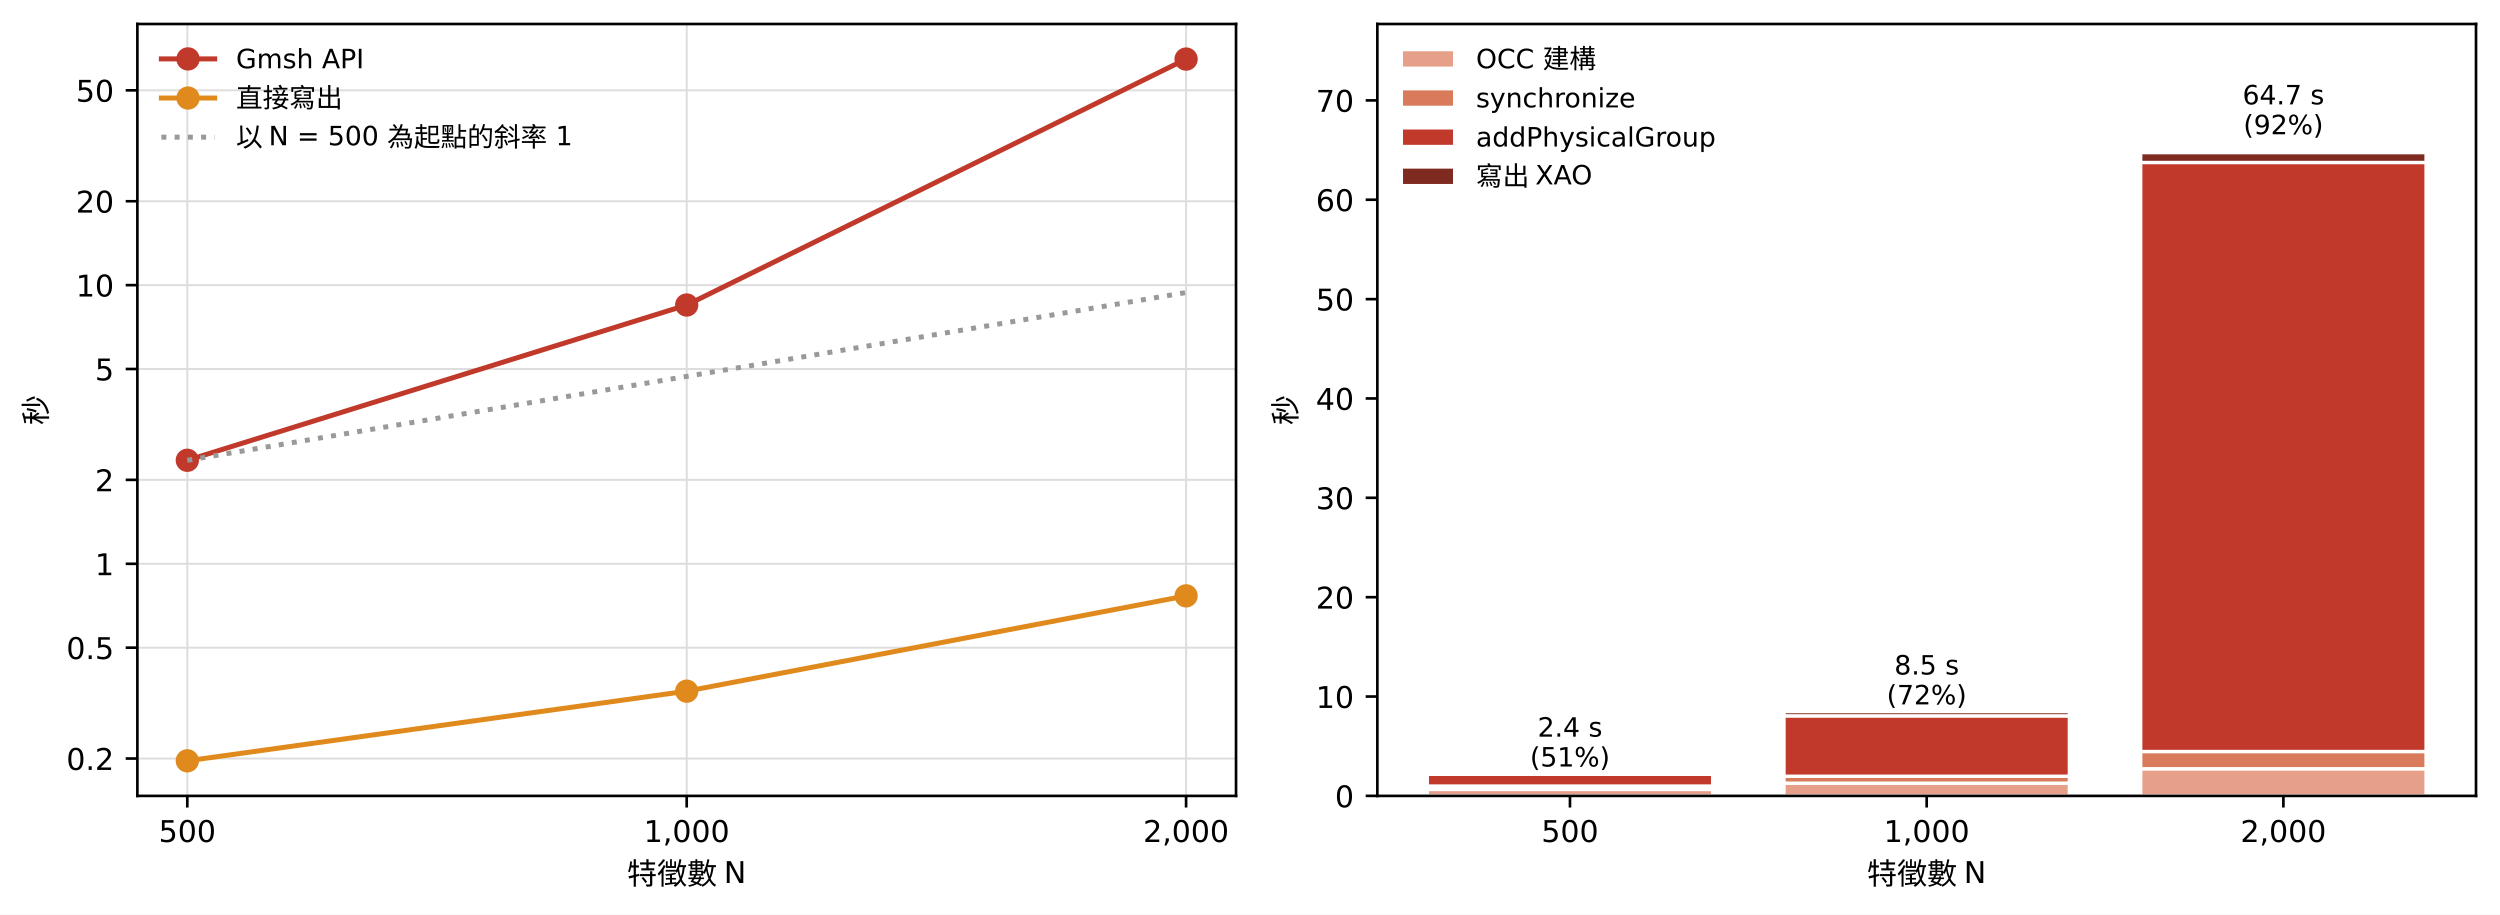
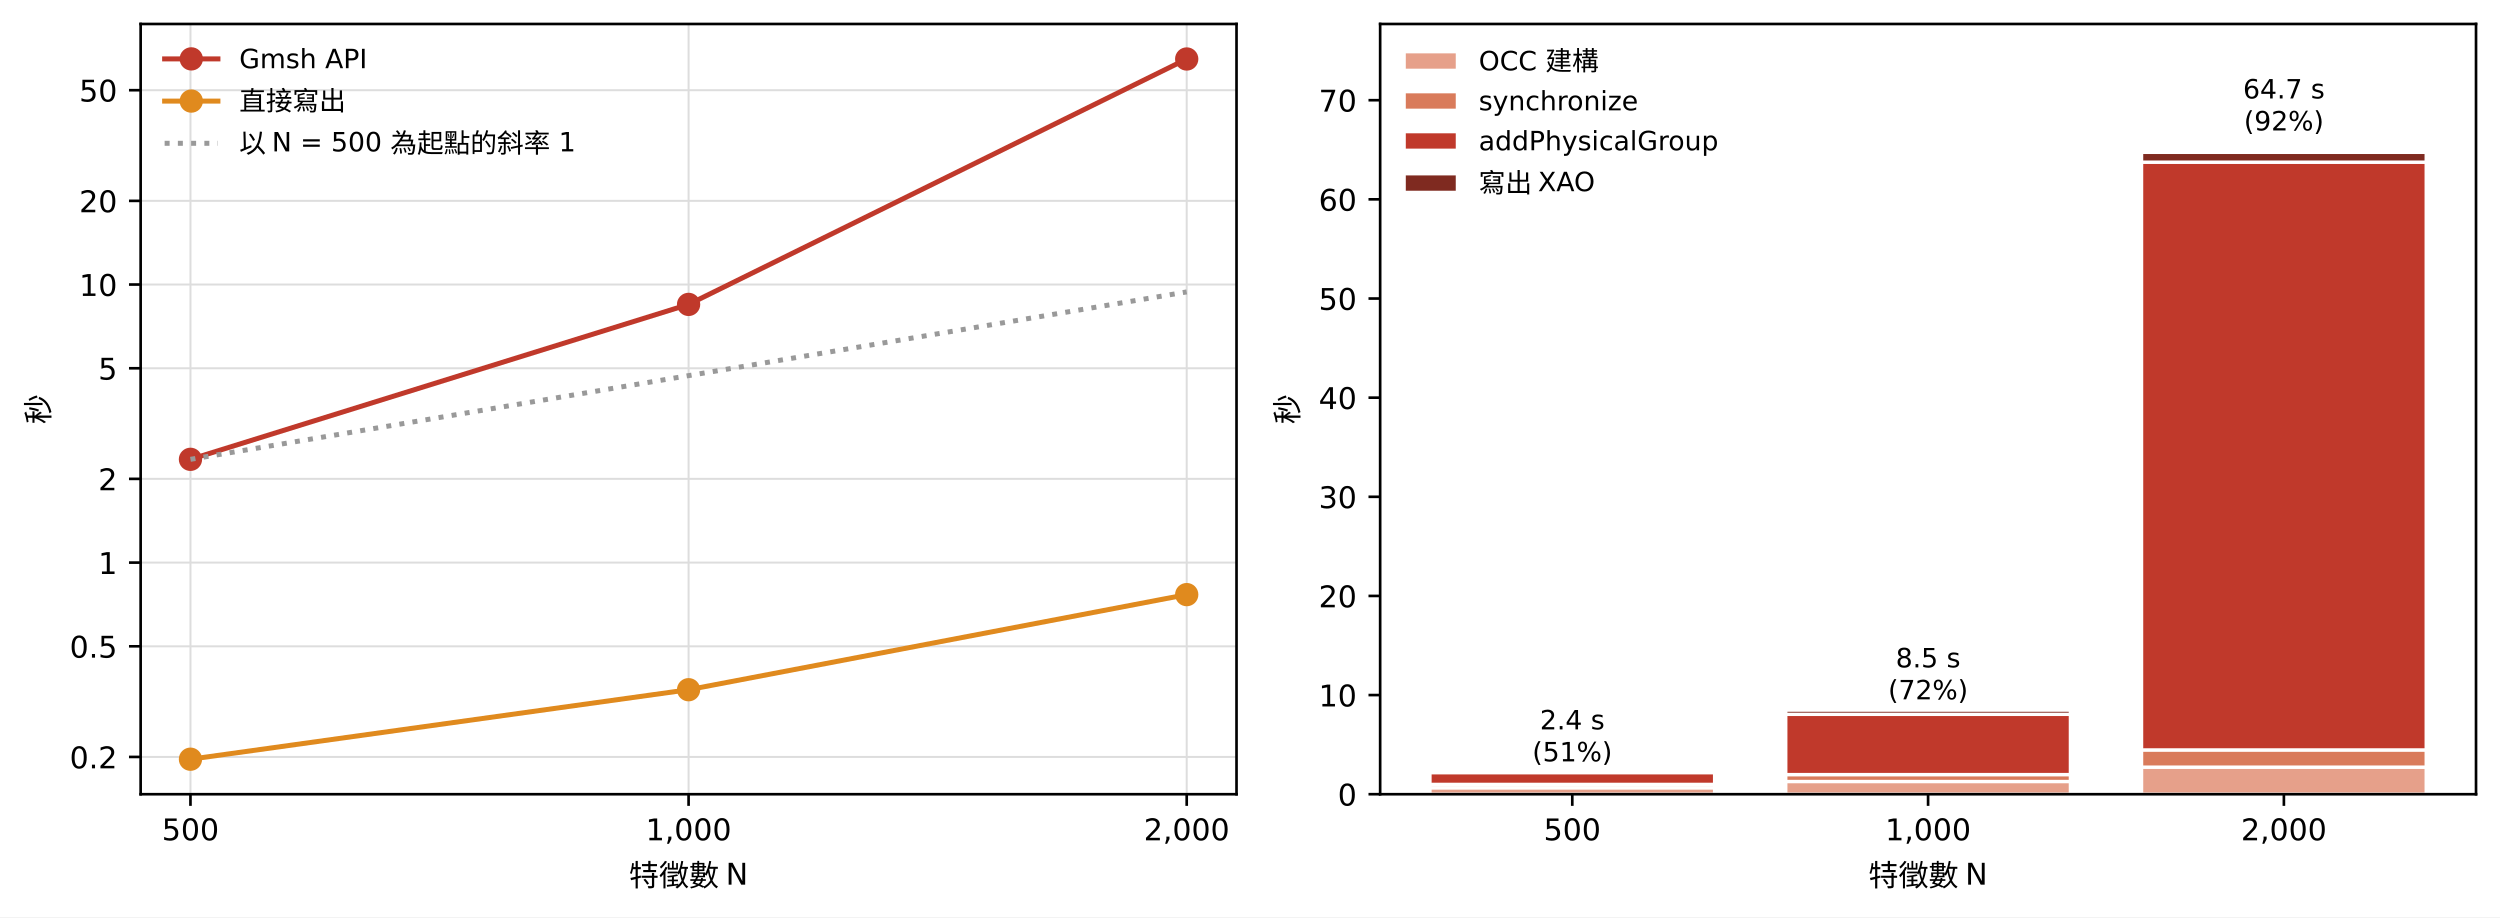
- <svg xmlns="http://www.w3.org/2000/svg" xmlns:xlink="http://www.w3.org/1999/xlink" width="750.223pt" height="274.461pt" viewBox="0 0 750.223 274.461" version="1.1">
+ <svg xmlns="http://www.w3.org/2000/svg" xmlns:xlink="http://www.w3.org/1999/xlink" width="750.561pt" height="275.375pt" viewBox="0 0 750.561 275.375" version="1.1">
  <defs>
    <style type="text/css">*{stroke-linejoin: round; stroke-linecap: butt}</style>
  </defs>
  <g id="figure_1">
    <g id="patch_1">
-       <path d="M 0 274.461  L 750.223 274.461  L 750.223 0  L 0 0  z " style="fill: #ffffff" />
+       <path d="M 0 275.375  L 750.561 275.375  L 750.561 0  L 0 0  z " style="fill: #ffffff" />
    </g>
    <g id="axes_1">
      <g id="patch_2">
-         <path d="M 41.223 238.84  L 370.918 238.84  L 370.918 7.2  L 41.223 7.2  z " style="fill: #ffffff" />
+         <path d="M 42.226 238.444  L 371.233 238.444  L 371.233 7.2  L 42.226 7.2  z " style="fill: #ffffff" />
      </g>
      <g id="matplotlib.axis_1">
        <g id="xtick_1">
          <g id="line2d_1">
-             <path d="M 56.209 238.84  L 56.209 7.2  " clip-path="url(#p4b0cf6cbeb)" style="fill: none; stroke: #dddddd; stroke-width: 0.6; stroke-linecap: square" />
+             <path d="M 57.181 238.444  L 57.181 7.2  " clip-path="url(#p2cd9509f58)" style="fill: none; stroke: #dddddd; stroke-width: 0.6; stroke-linecap: square" />
          </g>
          <g id="line2d_2">
            <defs>
-               <path id="mf4a1305e10" d="M 0 0  L 0 3.5  " style="stroke: #000000; stroke-width: 0.8" />
+               <path id="m0a93d36c31" d="M 0 0  L 0 3.5  " style="stroke: #000000; stroke-width: 0.8" />
            </defs>
            <g>
-               <use xlink:href="#mf4a1305e10" x="56.209" y="238.84" style="stroke: #000000; stroke-width: 0.8" />
+               <use xlink:href="#m0a93d36c31" x="57.181" y="238.444" style="stroke: #000000; stroke-width: 0.8" />
            </g>
          </g>
          <g id="text_1">
-             <text style="font-size: 9px; font-family: 'DejaVu Sans', 'Noto Sans CJK TC', 'PingFang TC', 'Microsoft JhengHei', 'Noto Sans CJK JP'; text-anchor: middle" x="56.209" y="252.679" transform="rotate(-0 56.20927 252.6786)">500</text>
+             <text style="font-size: 9px; font-family: 'DejaVu Sans', 'Noto Sans CJK TC', 'PingFang TC', 'Microsoft JhengHei', 'Noto Sans CJK JP'; text-anchor: middle" x="57.181" y="252.282" transform="rotate(-0 57.18134 252.282)">500</text>
          </g>
        </g>
        <g id="xtick_2">
          <g id="line2d_3">
-             <path d="M 206.071 238.84  L 206.071 7.2  " clip-path="url(#p4b0cf6cbeb)" style="fill: none; stroke: #dddddd; stroke-width: 0.6; stroke-linecap: square" />
+             <path d="M 206.73 238.444  L 206.73 7.2  " clip-path="url(#p2cd9509f58)" style="fill: none; stroke: #dddddd; stroke-width: 0.6; stroke-linecap: square" />
          </g>
          <g id="line2d_4">
            <g>
-               <use xlink:href="#mf4a1305e10" x="206.071" y="238.84" style="stroke: #000000; stroke-width: 0.8" />
+               <use xlink:href="#m0a93d36c31" x="206.73" y="238.444" style="stroke: #000000; stroke-width: 0.8" />
            </g>
          </g>
          <g id="text_2">
-             <text style="font-size: 9px; font-family: 'DejaVu Sans', 'Noto Sans CJK TC', 'PingFang TC', 'Microsoft JhengHei', 'Noto Sans CJK JP'; text-anchor: middle" x="206.071" y="252.679" transform="rotate(-0 206.0707 252.6786)">1,000</text>
+             <text style="font-size: 9px; font-family: 'DejaVu Sans', 'Noto Sans CJK TC', 'PingFang TC', 'Microsoft JhengHei', 'Noto Sans CJK JP'; text-anchor: middle" x="206.73" y="252.282" transform="rotate(-0 206.7299 252.282)">1,000</text>
          </g>
        </g>
        <g id="xtick_3">
          <g id="line2d_5">
-             <path d="M 355.932 238.84  L 355.932 7.2  " clip-path="url(#p4b0cf6cbeb)" style="fill: none; stroke: #dddddd; stroke-width: 0.6; stroke-linecap: square" />
+             <path d="M 356.278 238.444  L 356.278 7.2  " clip-path="url(#p2cd9509f58)" style="fill: none; stroke: #dddddd; stroke-width: 0.6; stroke-linecap: square" />
          </g>
          <g id="line2d_6">
            <g>
-               <use xlink:href="#mf4a1305e10" x="355.932" y="238.84" style="stroke: #000000; stroke-width: 0.8" />
+               <use xlink:href="#m0a93d36c31" x="356.278" y="238.444" style="stroke: #000000; stroke-width: 0.8" />
            </g>
          </g>
          <g id="text_3">
-             <text style="font-size: 9px; font-family: 'DejaVu Sans', 'Noto Sans CJK TC', 'PingFang TC', 'Microsoft JhengHei', 'Noto Sans CJK JP'; text-anchor: middle" x="355.932" y="252.679" transform="rotate(-0 355.9322 252.6786)">2,000</text>
+             <text style="font-size: 9px; font-family: 'DejaVu Sans', 'Noto Sans CJK TC', 'PingFang TC', 'Microsoft JhengHei', 'Noto Sans CJK JP'; text-anchor: middle" x="356.278" y="252.282" transform="rotate(-0 356.2785 252.282)">2,000</text>
          </g>
        </g>
        <g id="text_4">
-           <text style="font-size: 9px; font-family: 'DejaVu Sans', 'Noto Sans CJK TC', 'PingFang TC', 'Microsoft JhengHei', 'Noto Sans CJK JP'; text-anchor: middle" x="206.071" y="265.389" transform="rotate(-0 206.0707 265.3889)">特徵數 N</text>
+           <text style="font-size: 9px; font-family: 'DejaVu Sans', 'Noto Sans CJK TC', 'PingFang TC', 'Microsoft JhengHei', 'Noto Sans CJK JP'; text-anchor: middle" x="206.73" y="266.013" transform="rotate(-0 206.7299 266.0126)">特徵數 N</text>
        </g>
      </g>
      <g id="matplotlib.axis_2">
        <g id="ytick_1">
          <g id="line2d_7">
-             <path d="M 41.223 227.631  L 370.918 227.631  " clip-path="url(#p4b0cf6cbeb)" style="fill: none; stroke: #dddddd; stroke-width: 0.6; stroke-linecap: square" />
+             <path d="M 42.226 227.254  L 371.233 227.254  " clip-path="url(#p2cd9509f58)" style="fill: none; stroke: #dddddd; stroke-width: 0.6; stroke-linecap: square" />
          </g>
          <g id="line2d_8">
            <defs>
-               <path id="m5549ba7b9e" d="M 0 0  L -3.5 0  " style="stroke: #000000; stroke-width: 0.8" />
+               <path id="m4490c334d6" d="M 0 0  L -3.5 0  " style="stroke: #000000; stroke-width: 0.8" />
            </defs>
            <g>
-               <use xlink:href="#m5549ba7b9e" x="41.223" y="227.631" style="stroke: #000000; stroke-width: 0.8" />
+               <use xlink:href="#m4490c334d6" x="42.226" y="227.254" style="stroke: #000000; stroke-width: 0.8" />
            </g>
          </g>
          <g id="text_5">
-             <text style="font-size: 9px; font-family: 'DejaVu Sans', 'Noto Sans CJK TC', 'PingFang TC', 'Microsoft JhengHei', 'Noto Sans CJK JP'; text-anchor: end" x="34.223" y="231.05" transform="rotate(-0 34.22313 231.0503)">0.2</text>
+             <text style="font-size: 9px; font-family: 'DejaVu Sans', 'Noto Sans CJK TC', 'PingFang TC', 'Microsoft JhengHei', 'Noto Sans CJK JP'; text-anchor: end" x="35.226" y="230.673" transform="rotate(-0 35.22648 230.6732)">0.2</text>
          </g>
        </g>
        <g id="ytick_2">
          <g id="line2d_9">
-             <path d="M 41.223 194.355  L 370.918 194.355  " clip-path="url(#p4b0cf6cbeb)" style="fill: none; stroke: #dddddd; stroke-width: 0.6; stroke-linecap: square" />
+             <path d="M 42.226 194.035  L 371.233 194.035  " clip-path="url(#p2cd9509f58)" style="fill: none; stroke: #dddddd; stroke-width: 0.6; stroke-linecap: square" />
          </g>
          <g id="line2d_10">
            <g>
-               <use xlink:href="#m5549ba7b9e" x="41.223" y="194.355" style="stroke: #000000; stroke-width: 0.8" />
+               <use xlink:href="#m4490c334d6" x="42.226" y="194.035" style="stroke: #000000; stroke-width: 0.8" />
            </g>
          </g>
          <g id="text_6">
-             <text style="font-size: 9px; font-family: 'DejaVu Sans', 'Noto Sans CJK TC', 'PingFang TC', 'Microsoft JhengHei', 'Noto Sans CJK JP'; text-anchor: end" x="34.223" y="197.774" transform="rotate(-0 34.22313 197.774)">0.5</text>
+             <text style="font-size: 9px; font-family: 'DejaVu Sans', 'Noto Sans CJK TC', 'PingFang TC', 'Microsoft JhengHei', 'Noto Sans CJK JP'; text-anchor: end" x="35.226" y="197.454" transform="rotate(-0 35.22648 197.4539)">0.5</text>
          </g>
        </g>
        <g id="ytick_3">
          <g id="line2d_11">
-             <path d="M 41.223 169.182  L 370.918 169.182  " clip-path="url(#p4b0cf6cbeb)" style="fill: none; stroke: #dddddd; stroke-width: 0.6; stroke-linecap: square" />
+             <path d="M 42.226 168.905  L 371.233 168.905  " clip-path="url(#p2cd9509f58)" style="fill: none; stroke: #dddddd; stroke-width: 0.6; stroke-linecap: square" />
          </g>
          <g id="line2d_12">
            <g>
-               <use xlink:href="#m5549ba7b9e" x="41.223" y="169.182" style="stroke: #000000; stroke-width: 0.8" />
+               <use xlink:href="#m4490c334d6" x="42.226" y="168.905" style="stroke: #000000; stroke-width: 0.8" />
            </g>
          </g>
          <g id="text_7">
-             <text style="font-size: 9px; font-family: 'DejaVu Sans', 'Noto Sans CJK TC', 'PingFang TC', 'Microsoft JhengHei', 'Noto Sans CJK JP'; text-anchor: end" x="34.223" y="172.602" transform="rotate(-0 34.22313 172.6015)">1</text>
+             <text style="font-size: 9px; font-family: 'DejaVu Sans', 'Noto Sans CJK TC', 'PingFang TC', 'Microsoft JhengHei', 'Noto Sans CJK JP'; text-anchor: end" x="35.226" y="172.324" transform="rotate(-0 35.22648 172.3244)">1</text>
          </g>
        </g>
        <g id="ytick_4">
          <g id="line2d_13">
-             <path d="M 41.223 144.01  L 370.918 144.01  " clip-path="url(#p4b0cf6cbeb)" style="fill: none; stroke: #dddddd; stroke-width: 0.6; stroke-linecap: square" />
+             <path d="M 42.226 143.776  L 371.233 143.776  " clip-path="url(#p2cd9509f58)" style="fill: none; stroke: #dddddd; stroke-width: 0.6; stroke-linecap: square" />
          </g>
          <g id="line2d_14">
            <g>
-               <use xlink:href="#m5549ba7b9e" x="41.223" y="144.01" style="stroke: #000000; stroke-width: 0.8" />
+               <use xlink:href="#m4490c334d6" x="42.226" y="143.776" style="stroke: #000000; stroke-width: 0.8" />
            </g>
          </g>
          <g id="text_8">
-             <text style="font-size: 9px; font-family: 'DejaVu Sans', 'Noto Sans CJK TC', 'PingFang TC', 'Microsoft JhengHei', 'Noto Sans CJK JP'; text-anchor: end" x="34.223" y="147.429" transform="rotate(-0 34.22313 147.429)">2</text>
+             <text style="font-size: 9px; font-family: 'DejaVu Sans', 'Noto Sans CJK TC', 'PingFang TC', 'Microsoft JhengHei', 'Noto Sans CJK JP'; text-anchor: end" x="35.226" y="147.195" transform="rotate(-0 35.22648 147.1949)">2</text>
          </g>
        </g>
        <g id="ytick_5">
          <g id="line2d_15">
-             <path d="M 41.223 110.733  L 370.918 110.733  " clip-path="url(#p4b0cf6cbeb)" style="fill: none; stroke: #dddddd; stroke-width: 0.6; stroke-linecap: square" />
+             <path d="M 42.226 110.557  L 371.233 110.557  " clip-path="url(#p2cd9509f58)" style="fill: none; stroke: #dddddd; stroke-width: 0.6; stroke-linecap: square" />
          </g>
          <g id="line2d_16">
            <g>
-               <use xlink:href="#m5549ba7b9e" x="41.223" y="110.733" style="stroke: #000000; stroke-width: 0.8" />
+               <use xlink:href="#m4490c334d6" x="42.226" y="110.557" style="stroke: #000000; stroke-width: 0.8" />
            </g>
          </g>
          <g id="text_9">
-             <text style="font-size: 9px; font-family: 'DejaVu Sans', 'Noto Sans CJK TC', 'PingFang TC', 'Microsoft JhengHei', 'Noto Sans CJK JP'; text-anchor: end" x="34.223" y="114.153" transform="rotate(-0 34.22313 114.1528)">5</text>
+             <text style="font-size: 9px; font-family: 'DejaVu Sans', 'Noto Sans CJK TC', 'PingFang TC', 'Microsoft JhengHei', 'Noto Sans CJK JP'; text-anchor: end" x="35.226" y="113.975" transform="rotate(-0 35.22648 113.9755)">5</text>
          </g>
        </g>
        <g id="ytick_6">
          <g id="line2d_17">
-             <path d="M 41.223 85.561  L 370.918 85.561  " clip-path="url(#p4b0cf6cbeb)" style="fill: none; stroke: #dddddd; stroke-width: 0.6; stroke-linecap: square" />
+             <path d="M 42.226 85.427  L 371.233 85.427  " clip-path="url(#p2cd9509f58)" style="fill: none; stroke: #dddddd; stroke-width: 0.6; stroke-linecap: square" />
          </g>
          <g id="line2d_18">
            <g>
-               <use xlink:href="#m5549ba7b9e" x="41.223" y="85.561" style="stroke: #000000; stroke-width: 0.8" />
+               <use xlink:href="#m4490c334d6" x="42.226" y="85.427" style="stroke: #000000; stroke-width: 0.8" />
            </g>
          </g>
          <g id="text_10">
-             <text style="font-size: 9px; font-family: 'DejaVu Sans', 'Noto Sans CJK TC', 'PingFang TC', 'Microsoft JhengHei', 'Noto Sans CJK JP'; text-anchor: end" x="34.223" y="88.98" transform="rotate(-0 34.22313 88.98025)">10</text>
+             <text style="font-size: 9px; font-family: 'DejaVu Sans', 'Noto Sans CJK TC', 'PingFang TC', 'Microsoft JhengHei', 'Noto Sans CJK JP'; text-anchor: end" x="35.226" y="88.846" transform="rotate(-0 35.22648 88.84599)">10</text>
          </g>
        </g>
        <g id="ytick_7">
          <g id="line2d_19">
-             <path d="M 41.223 60.388  L 370.918 60.388  " clip-path="url(#p4b0cf6cbeb)" style="fill: none; stroke: #dddddd; stroke-width: 0.6; stroke-linecap: square" />
+             <path d="M 42.226 60.298  L 371.233 60.298  " clip-path="url(#p2cd9509f58)" style="fill: none; stroke: #dddddd; stroke-width: 0.6; stroke-linecap: square" />
          </g>
          <g id="line2d_20">
            <g>
-               <use xlink:href="#m5549ba7b9e" x="41.223" y="60.388" style="stroke: #000000; stroke-width: 0.8" />
+               <use xlink:href="#m4490c334d6" x="42.226" y="60.298" style="stroke: #000000; stroke-width: 0.8" />
            </g>
          </g>
          <g id="text_11">
-             <text style="font-size: 9px; font-family: 'DejaVu Sans', 'Noto Sans CJK TC', 'PingFang TC', 'Microsoft JhengHei', 'Noto Sans CJK JP'; text-anchor: end" x="34.223" y="63.808" transform="rotate(-0 34.22313 63.80774)">20</text>
+             <text style="font-size: 9px; font-family: 'DejaVu Sans', 'Noto Sans CJK TC', 'PingFang TC', 'Microsoft JhengHei', 'Noto Sans CJK JP'; text-anchor: end" x="35.226" y="63.716" transform="rotate(-0 35.22648 63.7165)">20</text>
          </g>
        </g>
        <g id="ytick_8">
          <g id="line2d_21">
-             <path d="M 41.223 27.112  L 370.918 27.112  " clip-path="url(#p4b0cf6cbeb)" style="fill: none; stroke: #dddddd; stroke-width: 0.6; stroke-linecap: square" />
+             <path d="M 42.226 27.078  L 371.233 27.078  " clip-path="url(#p2cd9509f58)" style="fill: none; stroke: #dddddd; stroke-width: 0.6; stroke-linecap: square" />
          </g>
          <g id="line2d_22">
            <g>
-               <use xlink:href="#m5549ba7b9e" x="41.223" y="27.112" style="stroke: #000000; stroke-width: 0.8" />
+               <use xlink:href="#m4490c334d6" x="42.226" y="27.078" style="stroke: #000000; stroke-width: 0.8" />
            </g>
          </g>
          <g id="text_12">
-             <text style="font-size: 9px; font-family: 'DejaVu Sans', 'Noto Sans CJK TC', 'PingFang TC', 'Microsoft JhengHei', 'Noto Sans CJK JP'; text-anchor: end" x="34.223" y="30.531" transform="rotate(-0 34.22313 30.53149)">50</text>
+             <text style="font-size: 9px; font-family: 'DejaVu Sans', 'Noto Sans CJK TC', 'PingFang TC', 'Microsoft JhengHei', 'Noto Sans CJK JP'; text-anchor: end" x="35.226" y="30.497" transform="rotate(-0 35.22648 30.49711)">50</text>
          </g>
        </g>
        <g id="text_13">
-           <text style="font-size: 9px; font-family: 'DejaVu Sans', 'Noto Sans CJK TC', 'PingFang TC', 'Microsoft JhengHei', 'Noto Sans CJK JP'; text-anchor: middle" x="14.039" y="123.02" transform="rotate(-90 14.03859 123.02)">秒</text>
+           <text style="font-size: 9px; font-family: 'DejaVu Sans', 'Noto Sans CJK TC', 'PingFang TC', 'Microsoft JhengHei', 'Noto Sans CJK JP'; text-anchor: middle" x="14.752" y="122.822" transform="rotate(-90 14.75156 122.8221)">秒</text>
        </g>
      </g>
      <g id="line2d_23">
-         <path d="M 56.209 138.125  L 206.071 91.534  L 355.932 17.729  " clip-path="url(#p4b0cf6cbeb)" style="fill: none; stroke: #c0392b; stroke-width: 1.5; stroke-linecap: square" />
+         <path d="M 57.181 137.901  L 206.73 91.39  L 356.278 17.711  " clip-path="url(#p2cd9509f58)" style="fill: none; stroke: #c0392b; stroke-width: 1.5; stroke-linecap: square" />
        <defs>
-           <path id="m2d4620e604" d="M 0 3  C 0.796 3 1.559 2.684 2.121 2.121  C 2.684 1.559 3 0.796 3 0  C 3 -0.796 2.684 -1.559 2.121 -2.121  C 1.559 -2.684 0.796 -3 0 -3  C -0.796 -3 -1.559 -2.684 -2.121 -2.121  C -2.684 -1.559 -3 -0.796 -3 0  C -3 0.796 -2.684 1.559 -2.121 2.121  C -1.559 2.684 -0.796 3 0 3  z " style="stroke: #c0392b" />
+           <path id="ma0783c7511" d="M 0 3  C 0.796 3 1.559 2.684 2.121 2.121  C 2.684 1.559 3 0.796 3 0  C 3 -0.796 2.684 -1.559 2.121 -2.121  C 1.559 -2.684 0.796 -3 0 -3  C -0.796 -3 -1.559 -2.684 -2.121 -2.121  C -2.684 -1.559 -3 -0.796 -3 0  C -3 0.796 -2.684 1.559 -2.121 2.121  C -1.559 2.684 -0.796 3 0 3  z " style="stroke: #c0392b" />
        </defs>
-         <g clip-path="url(#p4b0cf6cbeb)">
-           <use xlink:href="#m2d4620e604" x="56.209" y="138.125" style="fill: #c0392b; stroke: #c0392b" />
-           <use xlink:href="#m2d4620e604" x="206.071" y="91.534" style="fill: #c0392b; stroke: #c0392b" />
-           <use xlink:href="#m2d4620e604" x="355.932" y="17.729" style="fill: #c0392b; stroke: #c0392b" />
+         <g clip-path="url(#p2cd9509f58)">
+           <use xlink:href="#ma0783c7511" x="57.181" y="137.901" style="fill: #c0392b; stroke: #c0392b" />
+           <use xlink:href="#ma0783c7511" x="206.73" y="91.39" style="fill: #c0392b; stroke: #c0392b" />
+           <use xlink:href="#ma0783c7511" x="356.278" y="17.711" style="fill: #c0392b; stroke: #c0392b" />
        </g>
      </g>
      <g id="line2d_24">
-         <path d="M 56.209 228.311  L 206.071 207.412  L 355.932 178.811  " clip-path="url(#p4b0cf6cbeb)" style="fill: none; stroke: #e08a1e; stroke-width: 1.5; stroke-linecap: square" />
+         <path d="M 57.181 227.933  L 206.73 207.069  L 356.278 178.517  " clip-path="url(#p2cd9509f58)" style="fill: none; stroke: #e08a1e; stroke-width: 1.5; stroke-linecap: square" />
        <defs>
-           <path id="m8d57e20826" d="M 0 3  C 0.796 3 1.559 2.684 2.121 2.121  C 2.684 1.559 3 0.796 3 0  C 3 -0.796 2.684 -1.559 2.121 -2.121  C 1.559 -2.684 0.796 -3 0 -3  C -0.796 -3 -1.559 -2.684 -2.121 -2.121  C -2.684 -1.559 -3 -0.796 -3 0  C -3 0.796 -2.684 1.559 -2.121 2.121  C -1.559 2.684 -0.796 3 0 3  z " style="stroke: #e08a1e" />
+           <path id="m6a85980d6c" d="M 0 3  C 0.796 3 1.559 2.684 2.121 2.121  C 2.684 1.559 3 0.796 3 0  C 3 -0.796 2.684 -1.559 2.121 -2.121  C 1.559 -2.684 0.796 -3 0 -3  C -0.796 -3 -1.559 -2.684 -2.121 -2.121  C -2.684 -1.559 -3 -0.796 -3 0  C -3 0.796 -2.684 1.559 -2.121 2.121  C -1.559 2.684 -0.796 3 0 3  z " style="stroke: #e08a1e" />
        </defs>
-         <g clip-path="url(#p4b0cf6cbeb)">
-           <use xlink:href="#m8d57e20826" x="56.209" y="228.311" style="fill: #e08a1e; stroke: #e08a1e" />
-           <use xlink:href="#m8d57e20826" x="206.071" y="207.412" style="fill: #e08a1e; stroke: #e08a1e" />
-           <use xlink:href="#m8d57e20826" x="355.932" y="178.811" style="fill: #e08a1e; stroke: #e08a1e" />
+         <g clip-path="url(#p2cd9509f58)">
+           <use xlink:href="#m6a85980d6c" x="57.181" y="227.933" style="fill: #e08a1e; stroke: #e08a1e" />
+           <use xlink:href="#m6a85980d6c" x="206.73" y="207.069" style="fill: #e08a1e; stroke: #e08a1e" />
+           <use xlink:href="#m6a85980d6c" x="356.278" y="178.517" style="fill: #e08a1e; stroke: #e08a1e" />
        </g>
      </g>
      <g id="line2d_25">
-         <path d="M 56.209 138.125  L 206.071 112.953  L 355.932 87.78  " clip-path="url(#p4b0cf6cbeb)" style="fill: none; stroke-dasharray: 1.5,2.475; stroke-dashoffset: 0; stroke: #999999; stroke-width: 1.5" />
+         <path d="M 57.181 137.901  L 206.73 112.772  L 356.278 87.642  " clip-path="url(#p2cd9509f58)" style="fill: none; stroke-dasharray: 1.5,2.475; stroke-dashoffset: 0; stroke: #999999; stroke-width: 1.5" />
      </g>
      <g id="patch_3">
-         <path d="M 41.223 238.84  L 41.223 7.2  " style="fill: none; stroke: #000000; stroke-width: 0.8; stroke-linejoin: miter; stroke-linecap: square" />
+         <path d="M 42.226 238.444  L 42.226 7.2  " style="fill: none; stroke: #000000; stroke-width: 0.8; stroke-linejoin: miter; stroke-linecap: square" />
      </g>
      <g id="patch_4">
-         <path d="M 370.918 238.84  L 370.918 7.2  " style="fill: none; stroke: #000000; stroke-width: 0.8; stroke-linejoin: miter; stroke-linecap: square" />
+         <path d="M 371.233 238.444  L 371.233 7.2  " style="fill: none; stroke: #000000; stroke-width: 0.8; stroke-linejoin: miter; stroke-linecap: square" />
      </g>
      <g id="patch_5">
-         <path d="M 41.223 238.84  L 370.918 238.84  " style="fill: none; stroke: #000000; stroke-width: 0.8; stroke-linejoin: miter; stroke-linecap: square" />
+         <path d="M 42.226 238.444  L 371.233 238.444  " style="fill: none; stroke: #000000; stroke-width: 0.8; stroke-linejoin: miter; stroke-linecap: square" />
      </g>
      <g id="patch_6">
-         <path d="M 41.223 7.2  L 370.918 7.2  " style="fill: none; stroke: #000000; stroke-width: 0.8; stroke-linejoin: miter; stroke-linecap: square" />
+         <path d="M 42.226 7.2  L 371.233 7.2  " style="fill: none; stroke: #000000; stroke-width: 0.8; stroke-linejoin: miter; stroke-linecap: square" />
      </g>
      <g id="legend_1">
        <g id="line2d_26">
-           <path d="M 48.423 17.679  L 56.423 17.679  L 64.423 17.679  " style="fill: none; stroke: #c0392b; stroke-width: 1.5; stroke-linecap: square" />
+           <path d="M 49.426 17.679  L 57.426 17.679  L 65.426 17.679  " style="fill: none; stroke: #c0392b; stroke-width: 1.5; stroke-linecap: square" />
          <g>
-             <use xlink:href="#m2d4620e604" x="56.423" y="17.679" style="fill: #c0392b; stroke: #c0392b" />
+             <use xlink:href="#ma0783c7511" x="57.426" y="17.679" style="fill: #c0392b; stroke: #c0392b" />
          </g>
        </g>
        <g id="text_14">
-           <text style="font-size: 8px; font-family: 'DejaVu Sans', 'Noto Sans CJK TC', 'PingFang TC', 'Microsoft JhengHei', 'Noto Sans CJK JP'; text-anchor: start" x="70.823" y="20.479" transform="rotate(-0 70.82313 20.47875)">Gmsh API</text>
+           <text style="font-size: 8px; font-family: 'DejaVu Sans', 'Noto Sans CJK TC', 'PingFang TC', 'Microsoft JhengHei', 'Noto Sans CJK JP'; text-anchor: start" x="71.826" y="20.479" transform="rotate(-0 71.82648 20.47875)">Gmsh API</text>
        </g>
        <g id="line2d_27">
-           <path d="M 48.423 29.421  L 56.423 29.421  L 64.423 29.421  " style="fill: none; stroke: #e08a1e; stroke-width: 1.5; stroke-linecap: square" />
+           <path d="M 49.426 30.344  L 57.426 30.344  L 65.426 30.344  " style="fill: none; stroke: #e08a1e; stroke-width: 1.5; stroke-linecap: square" />
          <g>
-             <use xlink:href="#m8d57e20826" x="56.423" y="29.421" style="fill: #e08a1e; stroke: #e08a1e" />
+             <use xlink:href="#m6a85980d6c" x="57.426" y="30.344" style="fill: #e08a1e; stroke: #e08a1e" />
          </g>
        </g>
        <g id="text_15">
-           <text style="font-size: 8px; font-family: 'DejaVu Sans', 'Noto Sans CJK TC', 'PingFang TC', 'Microsoft JhengHei', 'Noto Sans CJK JP'; text-anchor: start" x="70.823" y="32.221" transform="rotate(-0 70.82313 32.22125)">直接寫出</text>
+           <text style="font-size: 8px; font-family: 'DejaVu Sans', 'Noto Sans CJK TC', 'PingFang TC', 'Microsoft JhengHei', 'Noto Sans CJK JP'; text-anchor: start" x="71.826" y="33.144" transform="rotate(-0 71.82648 33.14437)">直接寫出</text>
        </g>
        <g id="line2d_28">
-           <path d="M 48.423 41.164  L 56.423 41.164  L 64.423 41.164  " style="fill: none; stroke-dasharray: 1.5,2.475; stroke-dashoffset: 0; stroke: #999999; stroke-width: 1.5" />
+           <path d="M 49.426 43.019  L 57.426 43.019  L 65.426 43.019  " style="fill: none; stroke-dasharray: 1.5,2.475; stroke-dashoffset: 0; stroke: #999999; stroke-width: 1.5" />
        </g>
        <g id="text_16">
-           <text style="font-size: 8px; font-family: 'DejaVu Sans', 'Noto Sans CJK TC', 'PingFang TC', 'Microsoft JhengHei', 'Noto Sans CJK JP'; text-anchor: start" x="70.823" y="43.964" transform="rotate(-0 70.82313 43.96375)">以 N = 500 為起點的斜率 1</text>
+           <text style="font-size: 8px; font-family: 'DejaVu Sans', 'Noto Sans CJK TC', 'PingFang TC', 'Microsoft JhengHei', 'Noto Sans CJK JP'; text-anchor: start" x="71.826" y="45.819" transform="rotate(-0 71.82648 45.81875)">以 N = 500 為起點的斜率 1</text>
        </g>
      </g>
    </g>
    <g id="axes_2">
      <g id="patch_7">
-         <path d="M 413.328 238.84  L 743.023 238.84  L 743.023 7.2  L 413.328 7.2  z " style="fill: #ffffff" />
+         <path d="M 414.354 238.444  L 743.361 238.444  L 743.361 7.2  L 414.354 7.2  z " style="fill: #ffffff" />
      </g>
      <g id="patch_8">
-         <path d="M 428.314 238.84  L 513.949 238.84  L 513.949 236.897  L 428.314 236.897  z " clip-path="url(#p6709d6b935)" style="fill: #e6a08a; stroke: #ffffff; stroke-linejoin: miter" />
+         <path d="M 429.309 238.444  L 514.765 238.444  L 514.765 236.505  L 429.309 236.505  z " clip-path="url(#p8349b228be)" style="fill: #e6a08a; stroke: #ffffff; stroke-linejoin: miter" />
      </g>
      <g id="patch_9">
-         <path d="M 535.358 238.84  L 620.993 238.84  L 620.993 235.014  L 535.358 235.014  z " clip-path="url(#p6709d6b935)" style="fill: #e6a08a; stroke: #ffffff; stroke-linejoin: miter" />
+         <path d="M 536.129 238.444  L 621.585 238.444  L 621.585 234.624  L 536.129 234.624  z " clip-path="url(#p8349b228be)" style="fill: #e6a08a; stroke: #ffffff; stroke-linejoin: miter" />
      </g>
      <g id="patch_10">
-         <path d="M 642.402 238.84  L 728.037 238.84  L 728.037 230.694  L 642.402 230.694  z " clip-path="url(#p6709d6b935)" style="fill: #e6a08a; stroke: #ffffff; stroke-linejoin: miter" />
+         <path d="M 642.949 238.444  L 728.406 238.444  L 728.406 230.312  L 642.949 230.312  z " clip-path="url(#p8349b228be)" style="fill: #e6a08a; stroke: #ffffff; stroke-linejoin: miter" />
      </g>
      <g id="patch_11">
-         <path d="M 428.314 236.897  L 513.949 236.897  L 513.949 235.881  L 428.314 235.881  z " clip-path="url(#p6709d6b935)" style="fill: #d97b5b; stroke: #ffffff; stroke-linejoin: miter" />
+         <path d="M 429.309 236.505  L 514.765 236.505  L 514.765 235.49  L 429.309 235.49  z " clip-path="url(#p8349b228be)" style="fill: #d97b5b; stroke: #ffffff; stroke-linejoin: miter" />
      </g>
      <g id="patch_12">
-         <path d="M 535.358 235.014  L 620.993 235.014  L 620.993 232.932  L 535.358 232.932  z " clip-path="url(#p6709d6b935)" style="fill: #d97b5b; stroke: #ffffff; stroke-linejoin: miter" />
+         <path d="M 536.129 234.624  L 621.585 234.624  L 621.585 232.546  L 536.129 232.546  z " clip-path="url(#p8349b228be)" style="fill: #d97b5b; stroke: #ffffff; stroke-linejoin: miter" />
      </g>
      <g id="patch_13">
-         <path d="M 642.402 230.694  L 728.037 230.694  L 728.037 225.518  L 642.402 225.518  z " clip-path="url(#p6709d6b935)" style="fill: #d97b5b; stroke: #ffffff; stroke-linejoin: miter" />
+         <path d="M 642.949 230.312  L 728.406 230.312  L 728.406 225.145  L 642.949 225.145  z " clip-path="url(#p8349b228be)" style="fill: #d97b5b; stroke: #ffffff; stroke-linejoin: miter" />
      </g>
      <g id="patch_14">
-         <path d="M 428.314 235.881  L 513.949 235.881  L 513.949 232.33  L 428.314 232.33  z " clip-path="url(#p6709d6b935)" style="fill: #c0392b; stroke: #ffffff; stroke-linejoin: miter" />
+         <path d="M 429.309 235.49  L 514.765 235.49  L 514.765 231.945  L 429.309 231.945  z " clip-path="url(#p8349b228be)" style="fill: #c0392b; stroke: #ffffff; stroke-linejoin: miter" />
      </g>
      <g id="patch_15">
-         <path d="M 535.358 232.932  L 620.993 232.932  L 620.993 214.821  L 535.358 214.821  z " clip-path="url(#p6709d6b935)" style="fill: #c0392b; stroke: #ffffff; stroke-linejoin: miter" />
+         <path d="M 536.129 232.546  L 621.585 232.546  L 621.585 214.466  L 536.129 214.466  z " clip-path="url(#p8349b228be)" style="fill: #c0392b; stroke: #ffffff; stroke-linejoin: miter" />
      </g>
      <g id="patch_16">
-         <path d="M 642.402 225.518  L 728.037 225.518  L 728.037 48.755  L 642.402 48.755  z " clip-path="url(#p6709d6b935)" style="fill: #c0392b; stroke: #ffffff; stroke-linejoin: miter" />
+         <path d="M 642.949 225.145  L 728.406 225.145  L 728.406 48.684  L 642.949 48.684  z " clip-path="url(#p8349b228be)" style="fill: #c0392b; stroke: #ffffff; stroke-linejoin: miter" />
      </g>
      <g id="patch_17">
-         <path d="M 428.314 232.33  L 513.949 232.33  L 513.949 231.828  L 428.314 231.828  z " clip-path="url(#p6709d6b935)" style="fill: #7f2a20; stroke: #ffffff; stroke-linejoin: miter" />
+         <path d="M 429.309 231.945  L 514.765 231.945  L 514.765 231.444  L 429.309 231.444  z " clip-path="url(#p8349b228be)" style="fill: #7f2a20; stroke: #ffffff; stroke-linejoin: miter" />
      </g>
      <g id="patch_18">
-         <path d="M 535.358 214.821  L 620.993 214.821  L 620.993 213.546  L 535.358 213.546  z " clip-path="url(#p6709d6b935)" style="fill: #7f2a20; stroke: #ffffff; stroke-linejoin: miter" />
+         <path d="M 536.129 214.466  L 621.585 214.466  L 621.585 213.193  L 536.129 213.193  z " clip-path="url(#p8349b228be)" style="fill: #7f2a20; stroke: #ffffff; stroke-linejoin: miter" />
      </g>
      <g id="patch_19">
-         <path d="M 642.402 48.755  L 728.037 48.755  L 728.037 45.807  L 642.402 45.807  z " clip-path="url(#p6709d6b935)" style="fill: #7f2a20; stroke: #ffffff; stroke-linejoin: miter" />
+         <path d="M 642.949 48.684  L 728.406 48.684  L 728.406 45.741  L 642.949 45.741  z " clip-path="url(#p8349b228be)" style="fill: #7f2a20; stroke: #ffffff; stroke-linejoin: miter" />
      </g>
      <g id="matplotlib.axis_3">
        <g id="xtick_4">
          <g id="line2d_29">
            <g>
-               <use xlink:href="#mf4a1305e10" x="471.132" y="238.84" style="stroke: #000000; stroke-width: 0.8" />
+               <use xlink:href="#m0a93d36c31" x="472.037" y="238.444" style="stroke: #000000; stroke-width: 0.8" />
            </g>
          </g>
          <g id="text_17">
-             <text style="font-size: 9px; font-family: 'DejaVu Sans', 'Noto Sans CJK TC', 'PingFang TC', 'Microsoft JhengHei', 'Noto Sans CJK JP'; text-anchor: middle" x="471.132" y="252.679" transform="rotate(-0 471.1316 252.6786)">500</text>
+             <text style="font-size: 9px; font-family: 'DejaVu Sans', 'Noto Sans CJK TC', 'PingFang TC', 'Microsoft JhengHei', 'Noto Sans CJK JP'; text-anchor: middle" x="472.037" y="252.282" transform="rotate(-0 472.0368 252.282)">500</text>
          </g>
        </g>
        <g id="xtick_5">
          <g id="line2d_30">
            <g>
-               <use xlink:href="#mf4a1305e10" x="578.176" y="238.84" style="stroke: #000000; stroke-width: 0.8" />
+               <use xlink:href="#m0a93d36c31" x="578.857" y="238.444" style="stroke: #000000; stroke-width: 0.8" />
            </g>
          </g>
          <g id="text_18">
-             <text style="font-size: 9px; font-family: 'DejaVu Sans', 'Noto Sans CJK TC', 'PingFang TC', 'Microsoft JhengHei', 'Noto Sans CJK JP'; text-anchor: middle" x="578.176" y="252.679" transform="rotate(-0 578.1755 252.6786)">1,000</text>
+             <text style="font-size: 9px; font-family: 'DejaVu Sans', 'Noto Sans CJK TC', 'PingFang TC', 'Microsoft JhengHei', 'Noto Sans CJK JP'; text-anchor: middle" x="578.857" y="252.282" transform="rotate(-0 578.8572 252.282)">1,000</text>
          </g>
        </g>
        <g id="xtick_6">
          <g id="line2d_31">
            <g>
-               <use xlink:href="#mf4a1305e10" x="685.219" y="238.84" style="stroke: #000000; stroke-width: 0.8" />
+               <use xlink:href="#m0a93d36c31" x="685.678" y="238.444" style="stroke: #000000; stroke-width: 0.8" />
            </g>
          </g>
          <g id="text_19">
-             <text style="font-size: 9px; font-family: 'DejaVu Sans', 'Noto Sans CJK TC', 'PingFang TC', 'Microsoft JhengHei', 'Noto Sans CJK JP'; text-anchor: middle" x="685.219" y="252.679" transform="rotate(-0 685.2194 252.6786)">2,000</text>
+             <text style="font-size: 9px; font-family: 'DejaVu Sans', 'Noto Sans CJK TC', 'PingFang TC', 'Microsoft JhengHei', 'Noto Sans CJK JP'; text-anchor: middle" x="685.678" y="252.282" transform="rotate(-0 685.6776 252.282)">2,000</text>
          </g>
        </g>
        <g id="text_20">
-           <text style="font-size: 9px; font-family: 'DejaVu Sans', 'Noto Sans CJK TC', 'PingFang TC', 'Microsoft JhengHei', 'Noto Sans CJK JP'; text-anchor: middle" x="578.176" y="265.389" transform="rotate(-0 578.1755 265.3889)">特徵數 N</text>
+           <text style="font-size: 9px; font-family: 'DejaVu Sans', 'Noto Sans CJK TC', 'PingFang TC', 'Microsoft JhengHei', 'Noto Sans CJK JP'; text-anchor: middle" x="578.857" y="266.013" transform="rotate(-0 578.8572 266.0126)">特徵數 N</text>
        </g>
      </g>
      <g id="matplotlib.axis_4">
        <g id="ytick_9">
          <g id="line2d_32">
            <g>
-               <use xlink:href="#m5549ba7b9e" x="413.328" y="238.84" style="stroke: #000000; stroke-width: 0.8" />
+               <use xlink:href="#m4490c334d6" x="414.354" y="238.444" style="stroke: #000000; stroke-width: 0.8" />
            </g>
          </g>
          <g id="text_21">
-             <text style="font-size: 9px; font-family: 'DejaVu Sans', 'Noto Sans CJK TC', 'PingFang TC', 'Microsoft JhengHei', 'Noto Sans CJK JP'; text-anchor: end" x="406.328" y="242.259" transform="rotate(-0 406.3279 242.2593)">0</text>
+             <text style="font-size: 9px; font-family: 'DejaVu Sans', 'Noto Sans CJK TC', 'PingFang TC', 'Microsoft JhengHei', 'Noto Sans CJK JP'; text-anchor: end" x="407.354" y="241.863" transform="rotate(-0 407.3538 241.8631)">0</text>
          </g>
        </g>
        <g id="ytick_10">
          <g id="line2d_33">
            <g>
-               <use xlink:href="#m5549ba7b9e" x="413.328" y="209.024" style="stroke: #000000; stroke-width: 0.8" />
+               <use xlink:href="#m4490c334d6" x="414.354" y="208.679" style="stroke: #000000; stroke-width: 0.8" />
            </g>
          </g>
          <g id="text_22">
-             <text style="font-size: 9px; font-family: 'DejaVu Sans', 'Noto Sans CJK TC', 'PingFang TC', 'Microsoft JhengHei', 'Noto Sans CJK JP'; text-anchor: end" x="406.328" y="212.443" transform="rotate(-0 406.3279 212.4431)">10</text>
+             <text style="font-size: 9px; font-family: 'DejaVu Sans', 'Noto Sans CJK TC', 'PingFang TC', 'Microsoft JhengHei', 'Noto Sans CJK JP'; text-anchor: end" x="407.354" y="212.098" transform="rotate(-0 407.3538 212.0978)">10</text>
          </g>
        </g>
        <g id="ytick_11">
          <g id="line2d_34">
            <g>
-               <use xlink:href="#m5549ba7b9e" x="413.328" y="179.208" style="stroke: #000000; stroke-width: 0.8" />
+               <use xlink:href="#m4490c334d6" x="414.354" y="178.914" style="stroke: #000000; stroke-width: 0.8" />
            </g>
          </g>
          <g id="text_23">
-             <text style="font-size: 9px; font-family: 'DejaVu Sans', 'Noto Sans CJK TC', 'PingFang TC', 'Microsoft JhengHei', 'Noto Sans CJK JP'; text-anchor: end" x="406.328" y="182.627" transform="rotate(-0 406.3279 182.6268)">20</text>
+             <text style="font-size: 9px; font-family: 'DejaVu Sans', 'Noto Sans CJK TC', 'PingFang TC', 'Microsoft JhengHei', 'Noto Sans CJK JP'; text-anchor: end" x="407.354" y="182.333" transform="rotate(-0 407.3538 182.3325)">20</text>
          </g>
        </g>
        <g id="ytick_12">
          <g id="line2d_35">
            <g>
-               <use xlink:href="#m5549ba7b9e" x="413.328" y="149.391" style="stroke: #000000; stroke-width: 0.8" />
+               <use xlink:href="#m4490c334d6" x="414.354" y="149.148" style="stroke: #000000; stroke-width: 0.8" />
            </g>
          </g>
          <g id="text_24">
-             <text style="font-size: 9px; font-family: 'DejaVu Sans', 'Noto Sans CJK TC', 'PingFang TC', 'Microsoft JhengHei', 'Noto Sans CJK JP'; text-anchor: end" x="406.328" y="152.811" transform="rotate(-0 406.3279 152.8106)">30</text>
+             <text style="font-size: 9px; font-family: 'DejaVu Sans', 'Noto Sans CJK TC', 'PingFang TC', 'Microsoft JhengHei', 'Noto Sans CJK JP'; text-anchor: end" x="407.354" y="152.567" transform="rotate(-0 407.3538 152.5672)">30</text>
          </g>
        </g>
        <g id="ytick_13">
          <g id="line2d_36">
            <g>
-               <use xlink:href="#m5549ba7b9e" x="413.328" y="119.575" style="stroke: #000000; stroke-width: 0.8" />
+               <use xlink:href="#m4490c334d6" x="414.354" y="119.383" style="stroke: #000000; stroke-width: 0.8" />
            </g>
          </g>
          <g id="text_25">
-             <text style="font-size: 9px; font-family: 'DejaVu Sans', 'Noto Sans CJK TC', 'PingFang TC', 'Microsoft JhengHei', 'Noto Sans CJK JP'; text-anchor: end" x="406.328" y="122.994" transform="rotate(-0 406.3279 122.9944)">40</text>
+             <text style="font-size: 9px; font-family: 'DejaVu Sans', 'Noto Sans CJK TC', 'PingFang TC', 'Microsoft JhengHei', 'Noto Sans CJK JP'; text-anchor: end" x="407.354" y="122.802" transform="rotate(-0 407.3538 122.802)">40</text>
          </g>
        </g>
        <g id="ytick_14">
          <g id="line2d_37">
            <g>
-               <use xlink:href="#m5549ba7b9e" x="413.328" y="89.759" style="stroke: #000000; stroke-width: 0.8" />
+               <use xlink:href="#m4490c334d6" x="414.354" y="89.618" style="stroke: #000000; stroke-width: 0.8" />
            </g>
          </g>
          <g id="text_26">
-             <text style="font-size: 9px; font-family: 'DejaVu Sans', 'Noto Sans CJK TC', 'PingFang TC', 'Microsoft JhengHei', 'Noto Sans CJK JP'; text-anchor: end" x="406.328" y="93.178" transform="rotate(-0 406.3279 93.17813)">50</text>
+             <text style="font-size: 9px; font-family: 'DejaVu Sans', 'Noto Sans CJK TC', 'PingFang TC', 'Microsoft JhengHei', 'Noto Sans CJK JP'; text-anchor: end" x="407.354" y="93.037" transform="rotate(-0 407.3538 93.03669)">50</text>
          </g>
        </g>
        <g id="ytick_15">
          <g id="line2d_38">
            <g>
-               <use xlink:href="#m5549ba7b9e" x="413.328" y="59.943" style="stroke: #000000; stroke-width: 0.8" />
+               <use xlink:href="#m4490c334d6" x="414.354" y="59.852" style="stroke: #000000; stroke-width: 0.8" />
            </g>
          </g>
          <g id="text_27">
-             <text style="font-size: 9px; font-family: 'DejaVu Sans', 'Noto Sans CJK TC', 'PingFang TC', 'Microsoft JhengHei', 'Noto Sans CJK JP'; text-anchor: end" x="406.328" y="63.362" transform="rotate(-0 406.3279 63.3619)">60</text>
+             <text style="font-size: 9px; font-family: 'DejaVu Sans', 'Noto Sans CJK TC', 'PingFang TC', 'Microsoft JhengHei', 'Noto Sans CJK JP'; text-anchor: end" x="407.354" y="63.271" transform="rotate(-0 407.3538 63.27141)">60</text>
          </g>
        </g>
        <g id="ytick_16">
          <g id="line2d_39">
            <g>
-               <use xlink:href="#m5549ba7b9e" x="413.328" y="30.126" style="stroke: #000000; stroke-width: 0.8" />
+               <use xlink:href="#m4490c334d6" x="414.354" y="30.087" style="stroke: #000000; stroke-width: 0.8" />
            </g>
          </g>
          <g id="text_28">
-             <text style="font-size: 9px; font-family: 'DejaVu Sans', 'Noto Sans CJK TC', 'PingFang TC', 'Microsoft JhengHei', 'Noto Sans CJK JP'; text-anchor: end" x="406.328" y="33.546" transform="rotate(-0 406.3279 33.54566)">70</text>
+             <text style="font-size: 9px; font-family: 'DejaVu Sans', 'Noto Sans CJK TC', 'PingFang TC', 'Microsoft JhengHei', 'Noto Sans CJK JP'; text-anchor: end" x="407.354" y="33.506" transform="rotate(-0 407.3538 33.50613)">70</text>
          </g>
        </g>
        <g id="text_29">
-           <text style="font-size: 9px; font-family: 'DejaVu Sans', 'Noto Sans CJK TC', 'PingFang TC', 'Microsoft JhengHei', 'Noto Sans CJK JP'; text-anchor: middle" x="389.004" y="123.02" transform="rotate(-90 389.0037 123.02)">秒</text>
+           <text style="font-size: 9px; font-family: 'DejaVu Sans', 'Noto Sans CJK TC', 'PingFang TC', 'Microsoft JhengHei', 'Noto Sans CJK JP'; text-anchor: middle" x="389.739" y="122.822" transform="rotate(-90 389.7392 122.8221)">秒</text>
        </g>
      </g>
      <g id="patch_20">
-         <path d="M 413.328 238.84  L 413.328 7.2  " style="fill: none; stroke: #000000; stroke-width: 0.8; stroke-linejoin: miter; stroke-linecap: square" />
+         <path d="M 414.354 238.444  L 414.354 7.2  " style="fill: none; stroke: #000000; stroke-width: 0.8; stroke-linejoin: miter; stroke-linecap: square" />
      </g>
      <g id="patch_21">
-         <path d="M 743.023 238.84  L 743.023 7.2  " style="fill: none; stroke: #000000; stroke-width: 0.8; stroke-linejoin: miter; stroke-linecap: square" />
+         <path d="M 743.361 238.444  L 743.361 7.2  " style="fill: none; stroke: #000000; stroke-width: 0.8; stroke-linejoin: miter; stroke-linecap: square" />
      </g>
      <g id="patch_22">
-         <path d="M 413.328 238.84  L 743.023 238.84  " style="fill: none; stroke: #000000; stroke-width: 0.8; stroke-linejoin: miter; stroke-linecap: square" />
+         <path d="M 414.354 238.444  L 743.361 238.444  " style="fill: none; stroke: #000000; stroke-width: 0.8; stroke-linejoin: miter; stroke-linecap: square" />
      </g>
      <g id="patch_23">
-         <path d="M 413.328 7.2  L 743.023 7.2  " style="fill: none; stroke: #000000; stroke-width: 0.8; stroke-linejoin: miter; stroke-linecap: square" />
+         <path d="M 414.354 7.2  L 743.361 7.2  " style="fill: none; stroke: #000000; stroke-width: 0.8; stroke-linejoin: miter; stroke-linecap: square" />
      </g>
      <g id="text_30">
-         <text style="font-size: 8px; font-family: 'DejaVu Sans', 'Noto Sans CJK TC', 'PingFang TC', 'Microsoft JhengHei', 'Noto Sans CJK JP'" transform="translate(461.4154 221.0656)">2.4 s</text>
-         <text style="font-size: 8px; font-family: 'DejaVu Sans', 'Noto Sans CJK TC', 'PingFang TC', 'Microsoft JhengHei', 'Noto Sans CJK JP'" transform="translate(459.1198 230.0238)">(51%)</text>
+         <text style="font-size: 8px; font-family: 'DejaVu Sans', 'Noto Sans CJK TC', 'PingFang TC', 'Microsoft JhengHei', 'Noto Sans CJK JP'" transform="translate(462.3206 218.9797)">2.4 s</text>
+         <text style="font-size: 8px; font-family: 'DejaVu Sans', 'Noto Sans CJK TC', 'PingFang TC', 'Microsoft JhengHei', 'Noto Sans CJK JP'" transform="translate(460.0249 228.5813)">(51%)</text>
      </g>
      <g id="text_31">
-         <text style="font-size: 8px; font-family: 'DejaVu Sans', 'Noto Sans CJK TC', 'PingFang TC', 'Microsoft JhengHei', 'Noto Sans CJK JP'" transform="translate(568.4593 202.4181)">8.5 s</text>
-         <text style="font-size: 8px; font-family: 'DejaVu Sans', 'Noto Sans CJK TC', 'PingFang TC', 'Microsoft JhengHei', 'Noto Sans CJK JP'" transform="translate(566.1637 211.3763)">(72%)</text>
+         <text style="font-size: 8px; font-family: 'DejaVu Sans', 'Noto Sans CJK TC', 'PingFang TC', 'Microsoft JhengHei', 'Noto Sans CJK JP'" transform="translate(569.141 200.3641)">8.5 s</text>
+         <text style="font-size: 8px; font-family: 'DejaVu Sans', 'Noto Sans CJK TC', 'PingFang TC', 'Microsoft JhengHei', 'Noto Sans CJK JP'" transform="translate(566.8453 209.9657)">(72%)</text>
      </g>
      <g id="text_32">
-         <text style="font-size: 8px; font-family: 'DejaVu Sans', 'Noto Sans CJK TC', 'PingFang TC', 'Microsoft JhengHei', 'Noto Sans CJK JP'" transform="translate(672.9582 31.324)">64.7 s</text>
-         <text style="font-size: 8px; font-family: 'DejaVu Sans', 'Noto Sans CJK TC', 'PingFang TC', 'Microsoft JhengHei', 'Noto Sans CJK JP'" transform="translate(673.2075 40.28225)">(92%)</text>
+         <text style="font-size: 8px; font-family: 'DejaVu Sans', 'Noto Sans CJK TC', 'PingFang TC', 'Microsoft JhengHei', 'Noto Sans CJK JP'" transform="translate(673.4164 29.5624)">64.7 s</text>
+         <text style="font-size: 8px; font-family: 'DejaVu Sans', 'Noto Sans CJK TC', 'PingFang TC', 'Microsoft JhengHei', 'Noto Sans CJK JP'" transform="translate(673.6657 39.16396)">(92%)</text>
      </g>
      <g id="legend_2">
        <g id="patch_24">
-           <path d="M 420.528 20.479  L 436.528 20.479  L 436.528 14.879  L 420.528 14.879  z " style="fill: #e6a08a; stroke: #ffffff; stroke-linejoin: miter" />
+           <path d="M 421.554 21.12  L 437.554 21.12  L 437.554 15.52  L 421.554 15.52  z " style="fill: #e6a08a; stroke: #ffffff; stroke-linejoin: miter" />
        </g>
        <g id="text_33">
-           <text style="font-size: 8px; font-family: 'DejaVu Sans', 'Noto Sans CJK TC', 'PingFang TC', 'Microsoft JhengHei', 'Noto Sans CJK JP'; text-anchor: start" x="442.928" y="20.479" transform="rotate(-0 442.9279 20.47875)">OCC 建構</text>
+           <text style="font-size: 8px; font-family: 'DejaVu Sans', 'Noto Sans CJK TC', 'PingFang TC', 'Microsoft JhengHei', 'Noto Sans CJK JP'; text-anchor: start" x="443.954" y="21.12" transform="rotate(-0 443.9538 21.12)">OCC 建構</text>
        </g>
        <g id="patch_25">
-           <path d="M 420.528 32.221  L 436.528 32.221  L 436.528 26.621  L 420.528 26.621  z " style="fill: #d97b5b; stroke: #ffffff; stroke-linejoin: miter" />
+           <path d="M 421.554 33.121  L 437.554 33.121  L 437.554 27.521  L 421.554 27.521  z " style="fill: #d97b5b; stroke: #ffffff; stroke-linejoin: miter" />
        </g>
        <g id="text_34">
-           <text style="font-size: 8px; font-family: 'DejaVu Sans', 'Noto Sans CJK TC', 'PingFang TC', 'Microsoft JhengHei', 'Noto Sans CJK JP'; text-anchor: start" x="442.928" y="32.221" transform="rotate(-0 442.9279 32.22125)">synchronize</text>
+           <text style="font-size: 8px; font-family: 'DejaVu Sans', 'Noto Sans CJK TC', 'PingFang TC', 'Microsoft JhengHei', 'Noto Sans CJK JP'; text-anchor: start" x="443.954" y="33.121" transform="rotate(-0 443.9538 33.12062)">synchronize</text>
        </g>
        <g id="patch_26">
-           <path d="M 420.528 43.964  L 436.528 43.964  L 436.528 38.364  L 420.528 38.364  z " style="fill: #c0392b; stroke: #ffffff; stroke-linejoin: miter" />
+           <path d="M 421.554 45.121  L 437.554 45.121  L 437.554 39.521  L 421.554 39.521  z " style="fill: #c0392b; stroke: #ffffff; stroke-linejoin: miter" />
        </g>
        <g id="text_35">
-           <text style="font-size: 8px; font-family: 'DejaVu Sans', 'Noto Sans CJK TC', 'PingFang TC', 'Microsoft JhengHei', 'Noto Sans CJK JP'; text-anchor: start" x="442.928" y="43.964" transform="rotate(-0 442.9279 43.96375)">addPhysicalGroup</text>
+           <text style="font-size: 8px; font-family: 'DejaVu Sans', 'Noto Sans CJK TC', 'PingFang TC', 'Microsoft JhengHei', 'Noto Sans CJK JP'; text-anchor: start" x="443.954" y="45.121" transform="rotate(-0 443.9538 45.12125)">addPhysicalGroup</text>
        </g>
        <g id="patch_27">
-           <path d="M 420.528 55.706  L 436.528 55.706  L 436.528 50.106  L 420.528 50.106  z " style="fill: #7f2a20; stroke: #ffffff; stroke-linejoin: miter" />
+           <path d="M 421.554 57.763  L 437.554 57.763  L 437.554 52.163  L 421.554 52.163  z " style="fill: #7f2a20; stroke: #ffffff; stroke-linejoin: miter" />
        </g>
        <g id="text_36">
-           <text style="font-size: 8px; font-family: 'DejaVu Sans', 'Noto Sans CJK TC', 'PingFang TC', 'Microsoft JhengHei', 'Noto Sans CJK JP'; text-anchor: start" x="442.928" y="55.706" transform="rotate(-0 442.9279 55.70625)">寫出 XAO</text>
+           <text style="font-size: 8px; font-family: 'DejaVu Sans', 'Noto Sans CJK TC', 'PingFang TC', 'Microsoft JhengHei', 'Noto Sans CJK JP'; text-anchor: start" x="443.954" y="57.763" transform="rotate(-0 443.9538 57.76313)">寫出 XAO</text>
        </g>
      </g>
    </g>
  </g>
  <defs>
-     <clipPath id="p4b0cf6cbeb">
-       <rect x="41.223" y="7.2" width="329.695" height="231.64" />
+     <clipPath id="p2cd9509f58">
+       <rect x="42.226" y="7.2" width="329.007" height="231.244" />
    </clipPath>
-     <clipPath id="p6709d6b935">
-       <rect x="413.328" y="7.2" width="329.695" height="231.64" />
+     <clipPath id="p8349b228be">
+       <rect x="414.354" y="7.2" width="329.007" height="231.244" />
    </clipPath>
  </defs>
</svg>
